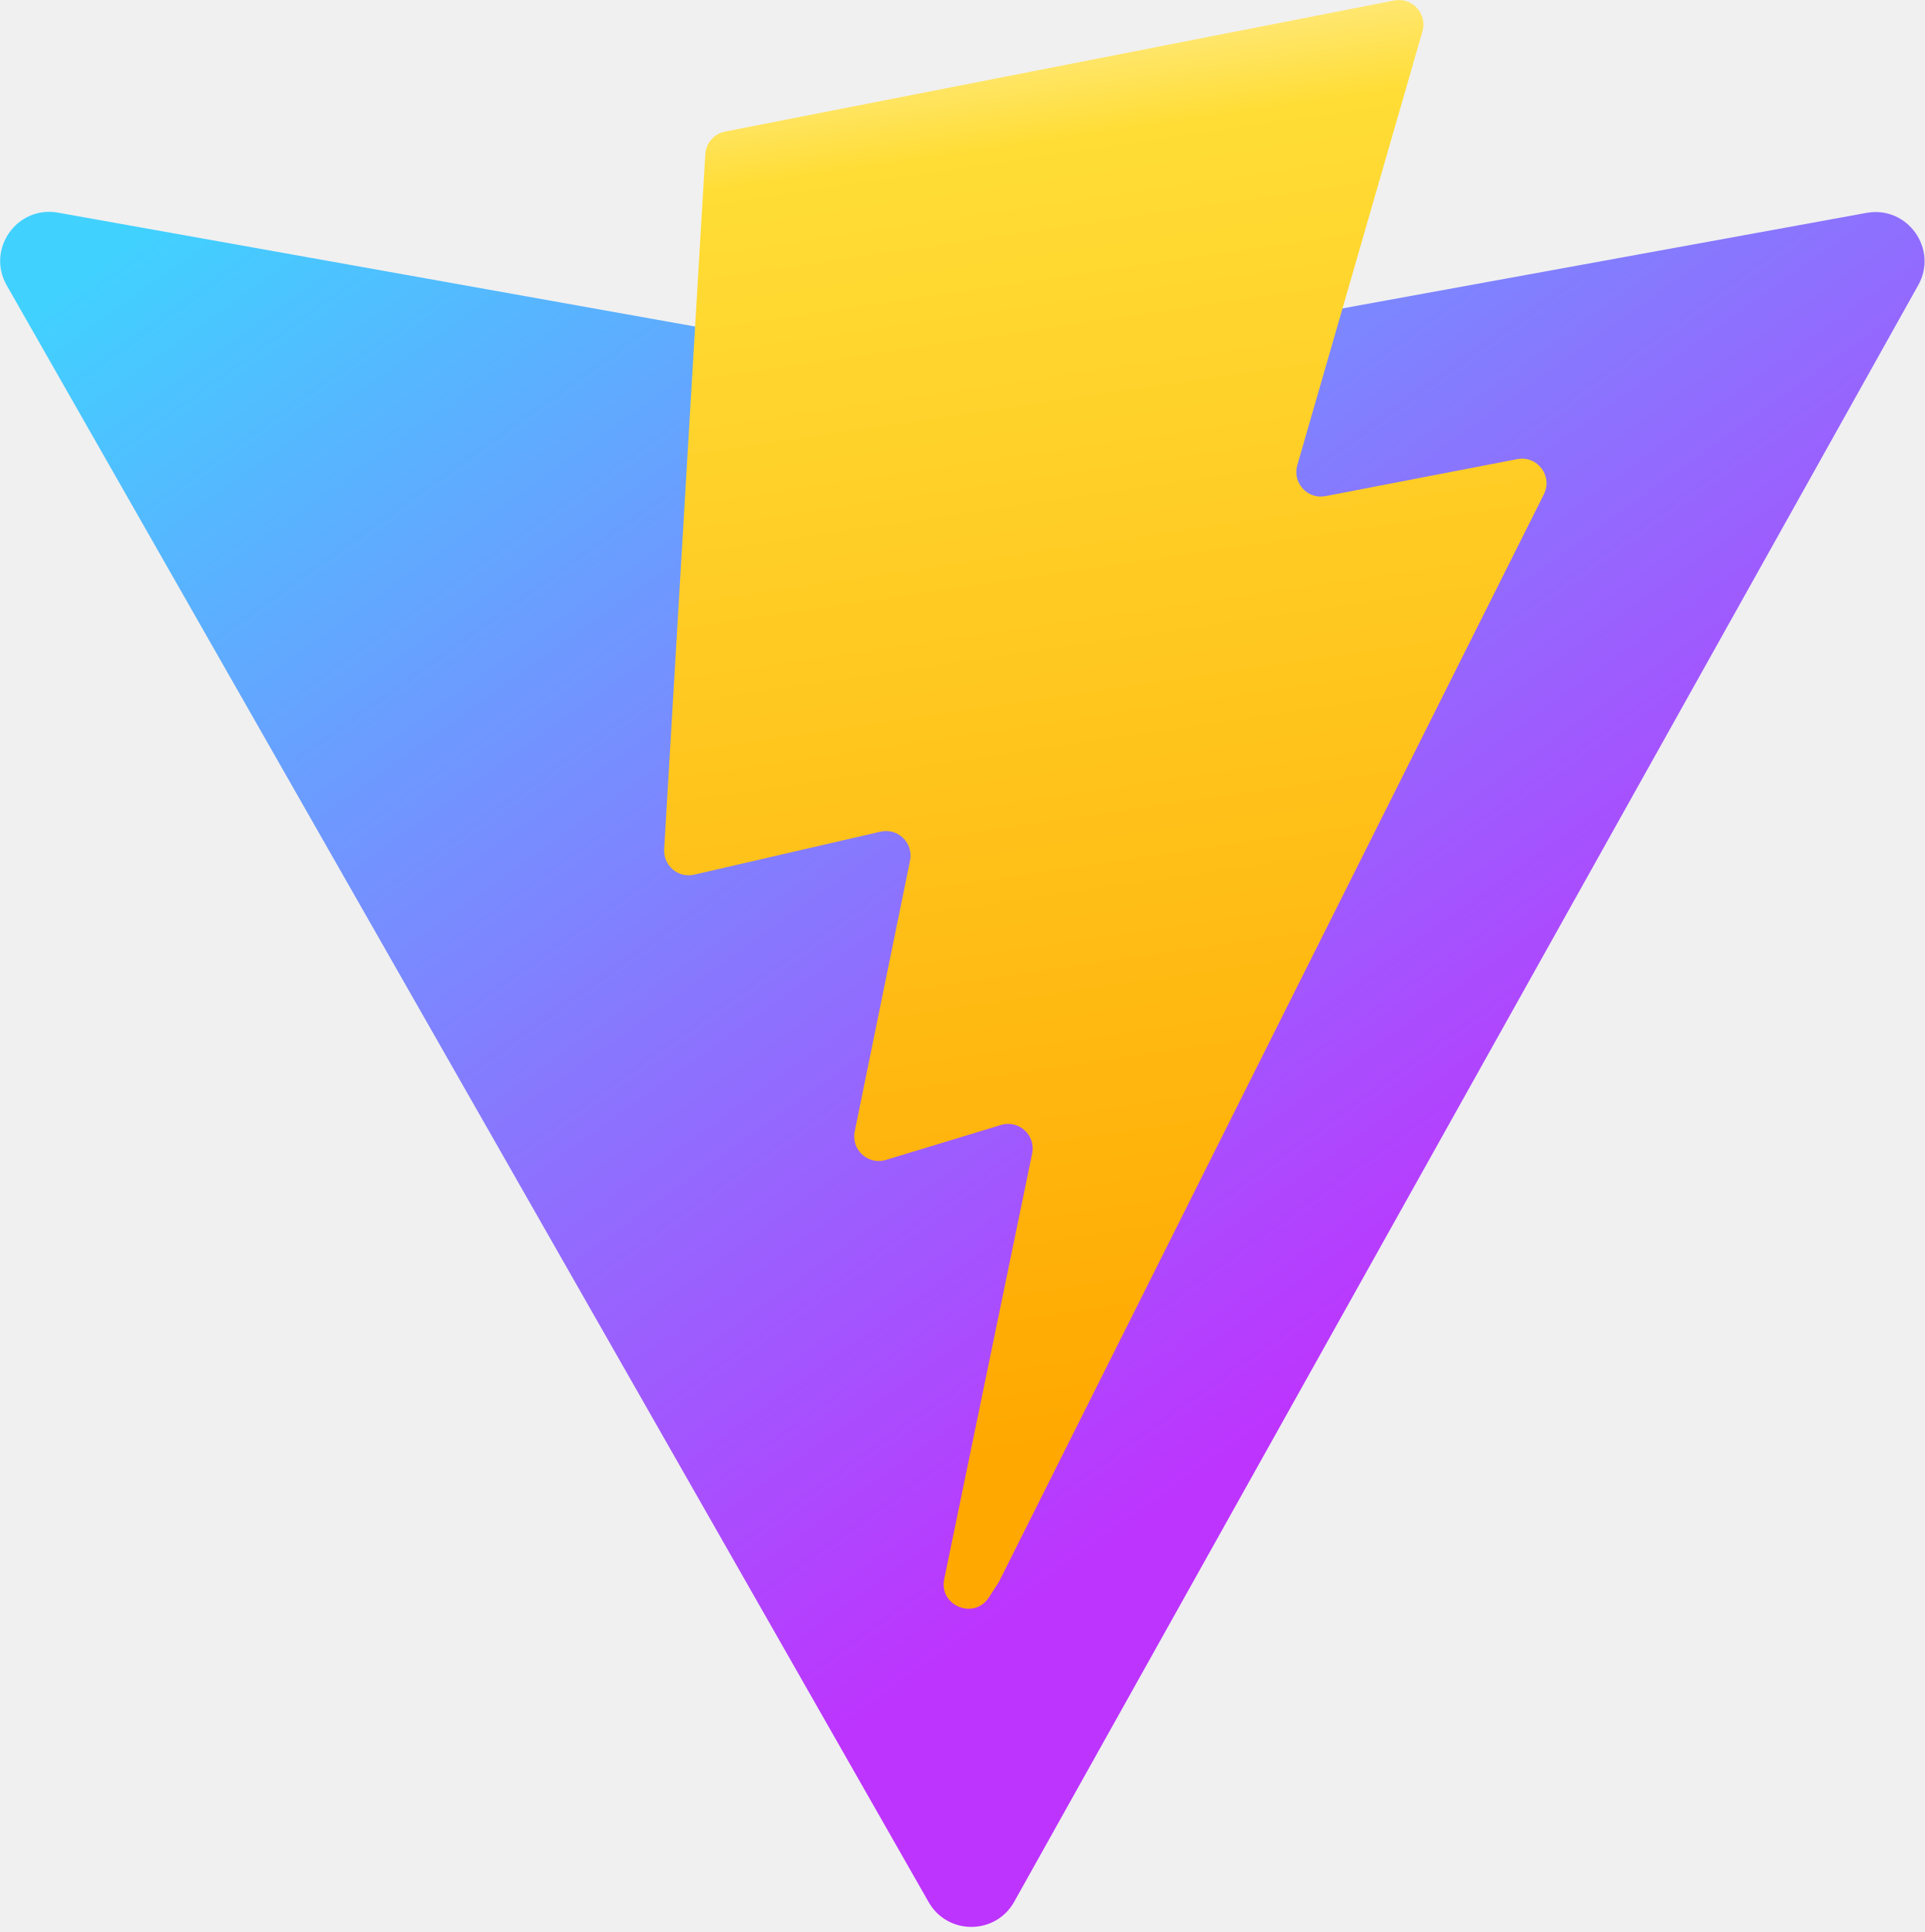
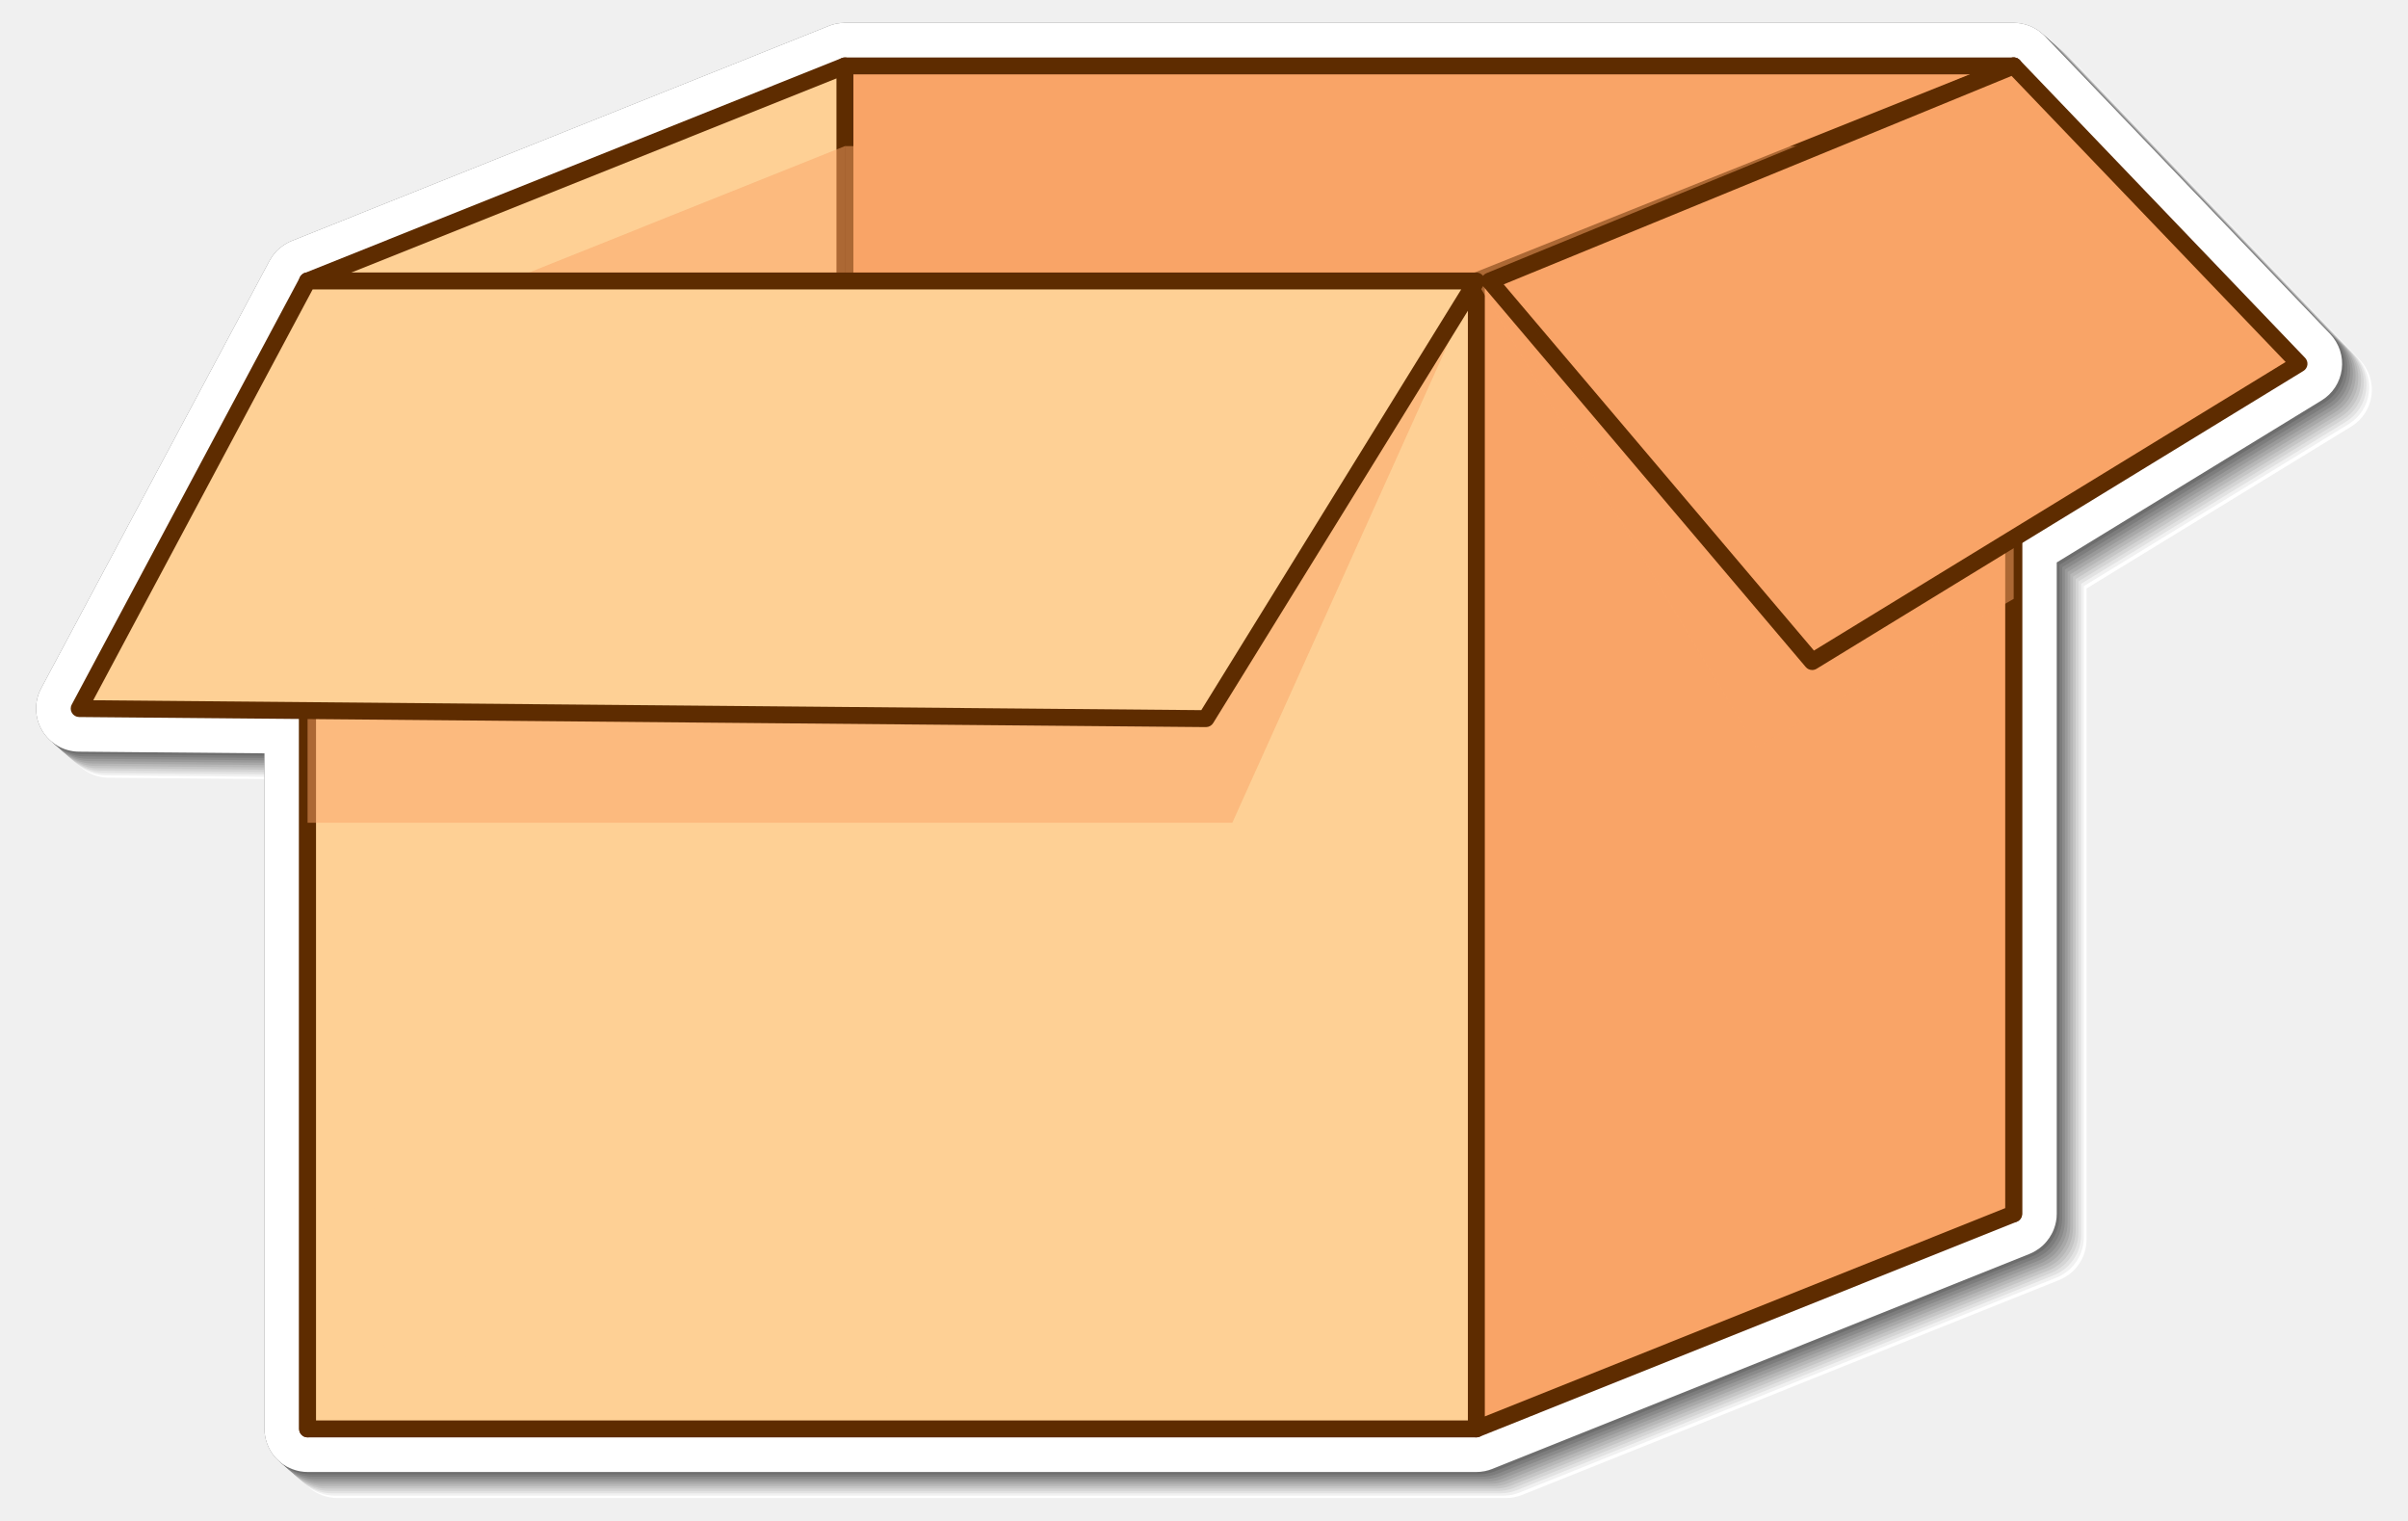
- <svg xmlns="http://www.w3.org/2000/svg" aria-hidden="true" role="img" class="iconify iconify--logos" width="31.88" height="32" preserveAspectRatio="xMidYMid meet" viewBox="0 0 256 257">
-   <defs>
-     <linearGradient id="IconifyId1813088fe1fbc01fb466" x1="-.828%" x2="57.636%" y1="7.652%" y2="78.411%">
-       <stop offset="0%" stop-color="#41D1FF" />
-       <stop offset="100%" stop-color="#BD34FE" />
-     </linearGradient>
-     <linearGradient id="IconifyId1813088fe1fbc01fb467" x1="43.376%" x2="50.316%" y1="2.242%" y2="89.03%">
-       <stop offset="0%" stop-color="#FFEA83" />
-       <stop offset="8.333%" stop-color="#FFDD35" />
-       <stop offset="100%" stop-color="#FFA800" />
-     </linearGradient>
-   </defs>
-   <path fill="url(#IconifyId1813088fe1fbc01fb466)" d="M255.153 37.938L134.897 252.976c-2.483 4.44-8.862 4.466-11.382.048L.875 37.958c-2.746-4.814 1.371-10.646 6.827-9.67l120.385 21.517a6.537 6.537 0 0 0 2.322-.004l117.867-21.483c5.438-.991 9.574 4.796 6.877 9.62Z" />
-   <path fill="url(#IconifyId1813088fe1fbc01fb467)" d="M185.432.063L96.44 17.501a3.268 3.268 0 0 0-2.634 3.014l-5.474 92.456a3.268 3.268 0 0 0 3.997 3.378l24.777-5.718c2.318-.535 4.413 1.507 3.936 3.838l-7.361 36.047c-.495 2.426 1.782 4.5 4.151 3.78l15.304-4.649c2.372-.72 4.652 1.36 4.15 3.788l-11.698 56.621c-.732 3.542 3.979 5.473 5.943 2.437l1.313-2.028l72.516-144.72c1.215-2.423-.88-5.186-3.54-4.672l-25.505 4.922c-2.396.462-4.435-1.77-3.759-4.114l16.646-57.705c.677-2.35-1.37-4.583-3.769-4.113Z" />
+ <svg xmlns="http://www.w3.org/2000/svg" version="1.1" id="Layer_1" x="0px" y="0px" viewBox="0 0 337.086 212.885" style="enable-background:new 0 0 337.086 212.885;" xml:space="preserve">
+   <g>
+     <g>
+       <path style="fill:#FFFFFF;" d="M331.98,55.325c0.229-1.807-0.358-3.601-1.63-4.941L290.408,8.696    c-0.023-0.025-0.048-0.05-0.073-0.073c-0.095-0.096-0.192-0.187-0.296-0.274c-0.149-0.135-0.34-0.294-0.583-0.46    c-0.029-0.019-0.06-0.04-0.09-0.06c-0.137-0.09-0.292-0.179-0.447-0.26c-0.071-0.038-0.145-0.074-0.22-0.11    c-0.095-0.049-0.195-0.096-0.281-0.133c-0.077-0.034-0.156-0.065-0.235-0.095c-0.154-0.058-0.31-0.108-0.438-0.144    c-0.044-0.012-0.089-0.025-0.132-0.036c-0.182-0.049-0.355-0.089-0.54-0.121c-0.032-0.005-0.065-0.01-0.098-0.016    c-0.127-0.02-0.253-0.034-0.381-0.046c-0.182-0.021-0.364-0.031-0.544-0.031H122.44c-0.195,0-0.394,0.013-0.592,0.037    c-0.545,0.052-1.072,0.174-1.569,0.365c-0.049,0.017-0.1,0.037-0.148,0.058l-75.16,30.075c-0.207,0.084-0.412,0.182-0.606,0.294    c-0.222,0.119-0.429,0.247-0.601,0.37c-0.182,0.126-0.35,0.257-0.479,0.37c-0.084,0.069-0.166,0.141-0.239,0.211    c-0.076,0.07-0.147,0.143-0.219,0.219c-0.139,0.148-0.269,0.306-0.391,0.472c-0.077,0.102-0.151,0.203-0.222,0.307    c-0.117,0.168-0.226,0.343-0.317,0.515L9.941,99.962c-1.002,1.848-0.958,4.122,0.116,5.941c1.07,1.807,3.039,2.941,5.137,2.959    l25.991,0.232v94.562c0,0.7,0.129,1.404,0.366,2.045c0.05,0.14,0.13,0.34,0.191,0.474c0.277,0.602,0.645,1.148,1.094,1.622    c0.107,0.114,0.218,0.222,0.332,0.323c0.151,0.141,0.367,0.328,0.653,0.524c0.323,0.221,0.62,0.366,0.809,0.451    c0.164,0.079,0.322,0.148,0.457,0.197c0.697,0.264,1.415,0.397,2.132,0.397h163.613c0.752,0,1.488-0.139,2.203-0.418    c0.02-0.008,0.04-0.015,0.061-0.023l75.194-30.094c0.127-0.05,0.252-0.107,0.374-0.168c0.117-0.059,0.232-0.121,0.346-0.189    c0.401-0.225,0.767-0.487,1.071-0.766c0.204-0.185,0.385-0.376,0.565-0.59c0.284-0.336,0.534-0.707,0.738-1.098    c0.126-0.237,0.233-0.472,0.301-0.658c0.264-0.696,0.398-1.413,0.398-2.133V82.376l37.055-22.668    C330.712,58.746,331.747,57.149,331.98,55.325z" />
+       <path style="fill:#F1F1F1;" d="M331.602,54.993c0.229-1.807-0.358-3.602-1.63-4.94L290.029,8.364    c-0.023-0.024-0.048-0.049-0.073-0.073c-0.096-0.095-0.192-0.187-0.296-0.273c-0.149-0.136-0.339-0.298-0.582-0.46    c-0.03-0.021-0.06-0.04-0.091-0.061c-0.137-0.09-0.292-0.178-0.447-0.259c-0.071-0.038-0.145-0.074-0.22-0.111    c-0.096-0.047-0.195-0.096-0.281-0.133c-0.076-0.033-0.156-0.066-0.235-0.095c-0.153-0.057-0.31-0.106-0.439-0.143    c-0.044-0.013-0.089-0.025-0.131-0.037c-0.183-0.048-0.357-0.085-0.541-0.12c-0.032-0.006-0.064-0.011-0.098-0.017    c-0.127-0.02-0.253-0.032-0.381-0.045c-0.182-0.019-0.364-0.031-0.544-0.031H122.062c-0.195,0-0.394,0.015-0.592,0.037    c-0.544,0.059-1.07,0.177-1.569,0.364c-0.049,0.019-0.1,0.038-0.148,0.059l-75.16,30.076c-0.207,0.083-0.41,0.185-0.606,0.293    c-0.22,0.123-0.428,0.25-0.601,0.371c-0.181,0.127-0.349,0.259-0.479,0.369c-0.083,0.071-0.165,0.143-0.239,0.211    c-0.075,0.071-0.147,0.145-0.219,0.219c-0.14,0.148-0.267,0.307-0.391,0.472c-0.076,0.103-0.15,0.204-0.222,0.308    c-0.115,0.168-0.225,0.343-0.317,0.514L9.562,99.631c-1.002,1.846-0.958,4.121,0.116,5.94c1.07,1.807,3.039,2.94,5.137,2.96    l25.991,0.231v94.563c0,0.699,0.133,1.401,0.366,2.045c0.051,0.138,0.13,0.339,0.191,0.474c0.277,0.602,0.646,1.146,1.094,1.621    c0.106,0.115,0.219,0.22,0.332,0.323c0.153,0.14,0.367,0.329,0.653,0.525c0.323,0.221,0.621,0.363,0.809,0.45    c0.165,0.077,0.322,0.147,0.457,0.197c0.699,0.26,1.415,0.398,2.132,0.398h163.613c0.752,0,1.489-0.135,2.204-0.417    c0.02-0.008,0.039-0.016,0.06-0.024l75.194-30.094c0.127-0.05,0.252-0.106,0.374-0.167c0.117-0.059,0.232-0.123,0.346-0.189    c0.398-0.232,0.766-0.489,1.071-0.767c0.203-0.185,0.385-0.376,0.565-0.589c0.284-0.338,0.533-0.709,0.738-1.099    c0.125-0.236,0.232-0.473,0.302-0.658c0.259-0.697,0.397-1.413,0.397-2.132V82.045l37.055-22.669    C330.333,58.415,331.368,56.816,331.602,54.993z" />
+       <path style="fill:#E2E2E2;" d="M331.223,54.663c0.23-1.808-0.357-3.603-1.629-4.942L289.651,8.033    c-0.023-0.025-0.049-0.049-0.073-0.072c-0.098-0.094-0.193-0.188-0.296-0.275c-0.15-0.134-0.34-0.294-0.583-0.46    c-0.029-0.019-0.059-0.04-0.09-0.06c-0.137-0.09-0.292-0.179-0.447-0.26c-0.072-0.038-0.145-0.074-0.22-0.11    c-0.096-0.048-0.195-0.096-0.281-0.133c-0.077-0.034-0.156-0.065-0.235-0.095c-0.154-0.057-0.311-0.105-0.439-0.143    c-0.044-0.013-0.089-0.026-0.132-0.037c-0.182-0.048-0.355-0.088-0.54-0.121c-0.032-0.005-0.065-0.01-0.098-0.016    c-0.127-0.02-0.254-0.032-0.381-0.046c-0.182-0.019-0.364-0.03-0.544-0.03H121.684c-0.195,0-0.394,0.015-0.592,0.036    c-0.544,0.06-1.072,0.174-1.569,0.365c-0.049,0.018-0.1,0.037-0.148,0.059l-75.16,30.075c-0.208,0.084-0.41,0.186-0.606,0.295    c-0.22,0.122-0.427,0.248-0.601,0.37c-0.18,0.127-0.349,0.258-0.478,0.369c-0.083,0.07-0.165,0.143-0.239,0.212    c-0.075,0.071-0.149,0.142-0.219,0.218c-0.14,0.148-0.268,0.307-0.392,0.473c-0.075,0.102-0.149,0.202-0.221,0.306    c-0.115,0.169-0.226,0.343-0.317,0.515L9.184,99.299c-1.002,1.848-0.957,4.122,0.117,5.942c1.069,1.806,3.039,2.94,5.137,2.959    l25.991,0.231v94.563c0,0.699,0.133,1.402,0.366,2.045c0.051,0.139,0.13,0.339,0.191,0.473c0.276,0.602,0.645,1.146,1.094,1.622    c0.106,0.114,0.219,0.22,0.332,0.323c0.153,0.139,0.367,0.328,0.653,0.525c0.322,0.22,0.621,0.364,0.809,0.451    c0.165,0.076,0.322,0.145,0.457,0.196c0.699,0.26,1.415,0.397,2.132,0.397h163.613c0.752,0,1.481-0.156,2.203-0.418    c0.021-0.008,0.04-0.015,0.061-0.022l75.194-30.095c0.127-0.05,0.253-0.106,0.374-0.167c0.118-0.059,0.232-0.124,0.346-0.19    c0.397-0.23,0.766-0.487,1.071-0.766c0.203-0.186,0.385-0.376,0.565-0.589c0.285-0.336,0.533-0.708,0.739-1.099    c0.125-0.237,0.232-0.472,0.301-0.658c0.259-0.698,0.398-1.413,0.398-2.133V81.713l37.055-22.668    C329.955,58.083,330.99,56.486,331.223,54.663z" />
+       <path style="fill:#D4D4D4;" d="M330.844,54.33c0.23-1.807-0.358-3.601-1.629-4.94L289.272,7.702    c-0.023-0.025-0.048-0.05-0.073-0.074c-0.096-0.095-0.193-0.187-0.297-0.273c-0.15-0.136-0.339-0.296-0.582-0.46    c-0.029-0.02-0.06-0.04-0.09-0.06c-0.137-0.09-0.292-0.178-0.447-0.259c-0.072-0.038-0.145-0.074-0.22-0.111    c-0.096-0.047-0.195-0.096-0.281-0.133c-0.077-0.034-0.156-0.065-0.235-0.095c-0.154-0.057-0.311-0.106-0.439-0.142    c-0.044-0.013-0.089-0.025-0.132-0.037c-0.182-0.047-0.355-0.088-0.54-0.12c-0.032-0.006-0.065-0.011-0.098-0.017    c-0.127-0.02-0.253-0.032-0.381-0.045c-0.182-0.019-0.364-0.031-0.544-0.031H121.305c-0.195,0-0.394,0.015-0.592,0.037    c-0.544,0.06-1.071,0.176-1.57,0.364c-0.048,0.019-0.099,0.038-0.147,0.059L43.835,36.38c-0.207,0.083-0.41,0.185-0.606,0.293    c-0.22,0.123-0.428,0.25-0.601,0.371c-0.181,0.128-0.349,0.259-0.479,0.369c-0.083,0.071-0.165,0.143-0.239,0.211    c-0.075,0.071-0.148,0.145-0.219,0.219c-0.14,0.148-0.267,0.309-0.391,0.472c-0.077,0.103-0.15,0.204-0.222,0.308    c-0.116,0.169-0.226,0.343-0.317,0.514L8.805,98.968c-1.001,1.847-0.957,4.121,0.116,5.94c1.071,1.807,3.04,2.941,5.138,2.96    L40.05,108.1v94.563c0,0.699,0.134,1.402,0.366,2.045c0.051,0.139,0.13,0.339,0.191,0.474c0.277,0.602,0.645,1.146,1.093,1.621    c0.107,0.115,0.22,0.22,0.333,0.323c0.153,0.14,0.367,0.33,0.653,0.526c0.323,0.221,0.621,0.362,0.808,0.449    c0.166,0.078,0.323,0.148,0.458,0.198c0.698,0.262,1.415,0.396,2.132,0.396h163.613c0.752,0,1.489-0.135,2.203-0.417    c0.02-0.008,0.04-0.016,0.061-0.023l75.194-30.095c0.127-0.05,0.252-0.106,0.374-0.167c0.117-0.058,0.231-0.122,0.346-0.189    c0.397-0.232,0.766-0.489,1.071-0.767c0.203-0.185,0.385-0.375,0.564-0.589c0.284-0.338,0.535-0.708,0.739-1.098    c0.126-0.237,0.232-0.474,0.301-0.659c0.258-0.697,0.397-1.413,0.397-2.132V81.382l37.055-22.669    C329.576,57.753,330.611,56.154,330.844,54.33z" />
+       <path style="fill:#C5C5C5;" d="M330.465,54c0.231-1.807-0.358-3.602-1.629-4.941L288.894,7.371    c-0.022-0.025-0.048-0.05-0.073-0.073c-0.096-0.095-0.193-0.187-0.295-0.275c-0.15-0.134-0.342-0.292-0.584-0.459    c-0.028-0.019-0.059-0.04-0.09-0.06c-0.138-0.087-0.292-0.179-0.446-0.26c-0.072-0.038-0.147-0.075-0.221-0.11    c-0.095-0.047-0.195-0.096-0.281-0.133c-0.077-0.034-0.156-0.065-0.235-0.095c-0.154-0.057-0.311-0.108-0.439-0.144    c-0.044-0.012-0.088-0.025-0.132-0.036c-0.182-0.048-0.355-0.089-0.539-0.121c-0.032-0.005-0.066-0.01-0.099-0.016    c-0.127-0.021-0.252-0.033-0.381-0.047c-0.182-0.019-0.364-0.03-0.543-0.03h-163.61c-0.194,0-0.393,0.016-0.591,0.037    c-0.545,0.06-1.069,0.184-1.569,0.365c-0.05,0.017-0.101,0.037-0.149,0.059L43.457,36.049c-0.207,0.084-0.41,0.185-0.607,0.294    c-0.22,0.122-0.428,0.248-0.601,0.369c-0.181,0.128-0.349,0.26-0.479,0.37c-0.083,0.071-0.166,0.142-0.239,0.212    c-0.075,0.071-0.148,0.143-0.219,0.218c-0.14,0.147-0.268,0.308-0.39,0.472c-0.076,0.104-0.151,0.204-0.223,0.308    c-0.115,0.169-0.226,0.342-0.317,0.515L8.426,98.637c-1,1.848-0.957,4.121,0.118,5.941c1.07,1.806,3.039,2.94,5.137,2.959    l25.99,0.232v94.563c0,0.7,0.135,1.402,0.366,2.044c0.051,0.141,0.13,0.341,0.191,0.475c0.275,0.602,0.648,1.145,1.095,1.622    c0.106,0.113,0.219,0.22,0.331,0.323c0.152,0.139,0.366,0.328,0.653,0.524c0.323,0.221,0.621,0.363,0.81,0.451    c0.164,0.076,0.321,0.146,0.456,0.197c0.699,0.258,1.416,0.397,2.132,0.397h163.613c0.753,0,1.49-0.133,2.203-0.418    c0.021-0.009,0.04-0.016,0.061-0.023l75.193-30.095c0.127-0.049,0.252-0.105,0.375-0.167c0.116-0.058,0.23-0.123,0.345-0.189    c0.398-0.23,0.768-0.488,1.072-0.766c0.203-0.184,0.384-0.376,0.564-0.591c0.284-0.335,0.535-0.706,0.739-1.097    c0.125-0.237,0.231-0.473,0.3-0.658c0.256-0.699,0.397-1.413,0.397-2.133V81.05l37.055-22.667    C329.197,57.421,330.232,55.824,330.465,54z" />
+       <path style="fill:#B7B7B7;" d="M330.087,53.668c0.23-1.807-0.357-3.602-1.629-4.94L288.516,7.04    c-0.023-0.025-0.048-0.05-0.073-0.074c-0.096-0.094-0.192-0.185-0.296-0.273c-0.15-0.136-0.341-0.296-0.583-0.46    c-0.029-0.02-0.06-0.04-0.09-0.061c-0.137-0.089-0.292-0.178-0.447-0.259c-0.072-0.038-0.145-0.074-0.22-0.111    c-0.096-0.047-0.195-0.095-0.281-0.133c-0.077-0.033-0.156-0.066-0.235-0.095c-0.154-0.057-0.311-0.106-0.438-0.142    c-0.044-0.013-0.089-0.025-0.132-0.036c-0.183-0.047-0.354-0.089-0.54-0.121c-0.032-0.006-0.064-0.011-0.097-0.016    c-0.128-0.018-0.254-0.033-0.382-0.046c-0.181-0.02-0.364-0.031-0.544-0.031H120.548c-0.195,0-0.394,0.015-0.592,0.037    c-0.544,0.059-1.072,0.173-1.569,0.364c-0.049,0.019-0.1,0.038-0.148,0.059l-75.16,30.076c-0.207,0.083-0.41,0.185-0.606,0.293    c-0.22,0.123-0.428,0.25-0.601,0.372c-0.181,0.127-0.349,0.257-0.479,0.368c-0.083,0.072-0.165,0.142-0.239,0.211    c-0.075,0.071-0.147,0.145-0.219,0.219c-0.14,0.148-0.267,0.309-0.391,0.473c-0.076,0.102-0.15,0.203-0.222,0.307    c-0.115,0.168-0.227,0.343-0.317,0.514L8.048,98.306c-1.001,1.847-0.957,4.121,0.117,5.94c1.07,1.807,3.039,2.94,5.137,2.96    l25.991,0.231v94.564c0,0.699,0.134,1.401,0.366,2.045c0.051,0.139,0.13,0.339,0.191,0.475c0.275,0.602,0.647,1.144,1.094,1.62    c0.107,0.115,0.22,0.221,0.332,0.323c0.153,0.14,0.367,0.329,0.653,0.525c0.323,0.221,0.621,0.363,0.809,0.45    c0.165,0.077,0.322,0.147,0.457,0.197c0.699,0.26,1.415,0.397,2.132,0.397H208.94c0.752,0,1.487-0.141,2.203-0.417    c0.02-0.008,0.041-0.015,0.061-0.024l75.194-30.093c0.127-0.051,0.252-0.107,0.374-0.168c0.117-0.059,0.231-0.123,0.346-0.189    c0.398-0.231,0.766-0.488,1.071-0.767c0.203-0.185,0.385-0.375,0.564-0.589c0.284-0.338,0.534-0.709,0.739-1.099    c0.125-0.236,0.232-0.473,0.301-0.657c0.259-0.699,0.397-1.414,0.397-2.133V80.72l37.055-22.669    C328.819,57.09,329.854,55.492,330.087,53.668z" />
+       <path style="fill:#A8A8A8;" d="M329.708,53.337c0.23-1.807-0.357-3.601-1.629-4.941L288.137,6.708    c-0.023-0.025-0.048-0.049-0.072-0.073c-0.094-0.097-0.194-0.187-0.297-0.274c-0.15-0.135-0.34-0.294-0.583-0.46    c-0.029-0.02-0.06-0.04-0.09-0.06c-0.137-0.09-0.292-0.178-0.447-0.26c-0.072-0.038-0.145-0.073-0.22-0.109    c-0.096-0.048-0.195-0.097-0.28-0.134c-0.078-0.033-0.157-0.065-0.236-0.095c-0.154-0.057-0.311-0.107-0.438-0.144    c-0.043-0.012-0.089-0.024-0.132-0.036c-0.182-0.05-0.355-0.089-0.54-0.121c-0.032-0.005-0.065-0.011-0.098-0.016    c-0.127-0.02-0.253-0.032-0.38-0.046c-0.183-0.019-0.364-0.031-0.545-0.031H120.169c-0.195,0-0.394,0.017-0.592,0.038    c-0.544,0.061-1.07,0.177-1.569,0.364c-0.049,0.017-0.1,0.037-0.148,0.059l-75.16,30.075c-0.207,0.084-0.41,0.185-0.606,0.294    c-0.219,0.122-0.428,0.249-0.601,0.37c-0.181,0.128-0.349,0.259-0.479,0.369c-0.083,0.071-0.165,0.143-0.239,0.212    c-0.075,0.071-0.147,0.143-0.219,0.219c-0.14,0.147-0.267,0.307-0.391,0.472c-0.076,0.103-0.15,0.203-0.222,0.307    c-0.115,0.169-0.227,0.344-0.317,0.515L7.669,97.974c-1.001,1.848-0.957,4.122,0.117,5.941c1.07,1.808,3.039,2.94,5.137,2.959    l25.991,0.233v94.562c0,0.7,0.134,1.402,0.366,2.045c0.051,0.14,0.13,0.34,0.191,0.474c0.277,0.602,0.646,1.145,1.094,1.622    c0.106,0.114,0.22,0.22,0.332,0.323c0.153,0.14,0.367,0.328,0.653,0.524c0.324,0.221,0.622,0.364,0.809,0.451    c0.165,0.076,0.322,0.146,0.457,0.197c0.699,0.259,1.415,0.397,2.132,0.397h163.613c0.752,0,1.487-0.142,2.203-0.418    c0.021-0.008,0.04-0.015,0.061-0.023l75.195-30.094c0.127-0.05,0.252-0.107,0.373-0.168c0.118-0.059,0.232-0.123,0.347-0.189    c0.397-0.23,0.766-0.487,1.07-0.765c0.204-0.186,0.384-0.377,0.564-0.591c0.284-0.337,0.533-0.708,0.739-1.098    c0.126-0.238,0.231-0.473,0.301-0.658c0.258-0.698,0.398-1.413,0.398-2.133V80.388l37.055-22.668    C328.441,56.758,329.476,55.161,329.708,53.337z" />
+       <path style="fill:#9A9A9A;" d="M329.33,53.005c0.23-1.807-0.357-3.602-1.629-4.94L287.759,6.377    c-0.023-0.025-0.048-0.05-0.073-0.074c-0.097-0.094-0.193-0.187-0.297-0.273c-0.15-0.136-0.341-0.295-0.582-0.46    c-0.03-0.021-0.061-0.04-0.09-0.061c-0.137-0.09-0.292-0.178-0.448-0.259c-0.072-0.038-0.144-0.074-0.219-0.111    c-0.096-0.047-0.195-0.095-0.281-0.132c-0.078-0.034-0.156-0.065-0.236-0.095c-0.154-0.057-0.31-0.109-0.438-0.143    c-0.044-0.013-0.09-0.024-0.132-0.036c-0.183-0.047-0.356-0.089-0.541-0.121c-0.032-0.006-0.065-0.012-0.097-0.017    c-0.127-0.02-0.254-0.032-0.382-0.045c-0.181-0.019-0.363-0.031-0.543-0.031H119.791c-0.195,0-0.394,0.015-0.592,0.037    c-0.544,0.06-1.071,0.176-1.57,0.364c-0.048,0.018-0.099,0.038-0.147,0.059l-75.16,30.076c-0.208,0.083-0.411,0.185-0.606,0.293    c-0.221,0.124-0.428,0.25-0.602,0.371c-0.18,0.127-0.347,0.258-0.478,0.37c-0.084,0.072-0.165,0.141-0.239,0.21    c-0.075,0.071-0.147,0.145-0.219,0.219c-0.14,0.148-0.268,0.308-0.392,0.472c-0.076,0.103-0.149,0.204-0.222,0.309    c-0.115,0.167-0.226,0.342-0.316,0.513L7.29,97.643c-1.001,1.847-0.956,4.121,0.117,5.94c1.07,1.807,3.039,2.94,5.138,2.96    l25.991,0.231v94.564c0,0.699,0.134,1.401,0.366,2.045c0.051,0.139,0.13,0.339,0.191,0.475c0.276,0.601,0.644,1.145,1.093,1.621    c0.107,0.114,0.22,0.219,0.333,0.322c0.153,0.14,0.366,0.329,0.653,0.525c0.322,0.221,0.621,0.363,0.808,0.45    c0.166,0.078,0.323,0.147,0.458,0.197c0.698,0.26,1.415,0.397,2.132,0.397h163.613c0.752,0,1.496-0.12,2.203-0.416    c0.02-0.008,0.04-0.017,0.06-0.025l75.195-30.094c0.127-0.05,0.252-0.106,0.373-0.167c0.117-0.059,0.232-0.123,0.346-0.189    c0.398-0.232,0.766-0.489,1.071-0.767c0.204-0.185,0.385-0.376,0.564-0.589c0.285-0.338,0.534-0.709,0.739-1.099    c0.125-0.236,0.232-0.472,0.302-0.657c0.26-0.698,0.397-1.414,0.397-2.133v-91.18l37.055-22.668    C328.061,56.427,329.098,54.829,329.33,53.005z" />
+       <path style="fill:#8B8B8B;" d="M328.951,52.674c0.23-1.807-0.357-3.602-1.629-4.941L287.38,6.046    c-0.023-0.026-0.048-0.051-0.073-0.074c-0.096-0.094-0.193-0.186-0.296-0.273c-0.15-0.136-0.342-0.292-0.583-0.46    c-0.029-0.02-0.06-0.04-0.09-0.06c-0.136-0.091-0.293-0.177-0.447-0.259c-0.072-0.038-0.145-0.074-0.22-0.111    c-0.095-0.048-0.195-0.094-0.281-0.132c-0.078-0.034-0.156-0.066-0.236-0.096c-0.153-0.057-0.309-0.109-0.438-0.144    c-0.044-0.012-0.089-0.024-0.132-0.035c-0.183-0.047-0.356-0.093-0.54-0.122c-0.032-0.005-0.066-0.01-0.098-0.015    c-0.127-0.02-0.253-0.032-0.381-0.046c-0.182-0.019-0.364-0.032-0.544-0.032H119.412c-0.195,0-0.394,0.016-0.592,0.037    c-0.544,0.058-1.072,0.175-1.569,0.365c-0.049,0.018-0.1,0.038-0.148,0.06l-75.16,30.074c-0.207,0.084-0.411,0.185-0.606,0.294    c-0.22,0.123-0.428,0.25-0.6,0.371c-0.181,0.128-0.349,0.257-0.479,0.368c-0.083,0.072-0.165,0.143-0.239,0.212    c-0.075,0.071-0.147,0.144-0.219,0.22c-0.139,0.147-0.267,0.308-0.391,0.472c-0.076,0.102-0.15,0.202-0.222,0.306    c-0.115,0.169-0.227,0.344-0.317,0.515L6.912,97.311c-1.001,1.849-0.957,4.122,0.117,5.941c1.07,1.808,3.038,2.94,5.137,2.959    l25.991,0.232v94.563c0,0.7,0.134,1.402,0.366,2.046c0.051,0.14,0.13,0.339,0.192,0.474c0.276,0.602,0.646,1.145,1.094,1.621    c0.106,0.114,0.22,0.221,0.332,0.323c0.154,0.139,0.366,0.328,0.653,0.525c0.324,0.221,0.622,0.364,0.809,0.451    c0.166,0.076,0.322,0.146,0.457,0.197c0.699,0.26,1.415,0.398,2.132,0.398h163.613c0.752,0,1.481-0.156,2.203-0.418    c0.021-0.008,0.04-0.014,0.06-0.023l75.195-30.093c0.127-0.051,0.252-0.108,0.374-0.169c0.117-0.059,0.232-0.123,0.346-0.189    c0.398-0.23,0.766-0.487,1.071-0.766c0.203-0.186,0.385-0.376,0.564-0.589c0.285-0.337,0.534-0.709,0.739-1.099    c0.125-0.237,0.232-0.472,0.301-0.657c0.258-0.699,0.397-1.413,0.397-2.134V79.726l37.055-22.669    C327.684,56.095,328.719,54.499,328.951,52.674z" />
+       <path style="fill:#7D7D7D;" d="M328.572,52.343c0.23-1.808-0.357-3.602-1.629-4.94L287.001,5.715    c-0.023-0.026-0.048-0.051-0.073-0.074c-0.096-0.095-0.193-0.187-0.295-0.273c-0.151-0.136-0.344-0.291-0.584-0.461    c-0.028-0.02-0.06-0.039-0.09-0.06c-0.137-0.09-0.292-0.18-0.447-0.26c-0.072-0.037-0.145-0.073-0.22-0.11    c-0.096-0.047-0.195-0.096-0.281-0.133c-0.078-0.034-0.156-0.064-0.236-0.095c-0.153-0.058-0.31-0.107-0.438-0.142    c-0.044-0.013-0.088-0.025-0.132-0.037c-0.182-0.047-0.355-0.092-0.539-0.121c-0.033-0.006-0.066-0.011-0.099-0.016    c-0.127-0.019-0.253-0.032-0.381-0.045c-0.182-0.02-0.364-0.031-0.544-0.031H119.033c-0.195,0-0.394,0.015-0.592,0.037    c-0.544,0.059-1.07,0.177-1.569,0.364c-0.049,0.018-0.1,0.037-0.149,0.058l-75.16,30.077c-0.207,0.083-0.41,0.184-0.606,0.292    c-0.221,0.123-0.428,0.25-0.601,0.372c-0.181,0.128-0.348,0.257-0.479,0.369c-0.083,0.071-0.165,0.142-0.239,0.211    c-0.075,0.07-0.147,0.145-0.219,0.219c-0.14,0.148-0.267,0.308-0.391,0.472c-0.076,0.102-0.15,0.204-0.222,0.308    c-0.115,0.168-0.226,0.343-0.317,0.514L6.533,96.98c-1.001,1.847-0.957,4.121,0.117,5.94c1.07,1.807,3.038,2.939,5.137,2.96    l25.991,0.231v94.563c0,0.699,0.134,1.401,0.366,2.046c0.051,0.139,0.13,0.339,0.191,0.474c0.276,0.601,0.647,1.144,1.095,1.621    c0.106,0.114,0.218,0.22,0.331,0.323c0.153,0.14,0.366,0.328,0.653,0.524c0.324,0.221,0.622,0.363,0.809,0.45    c0.166,0.077,0.322,0.148,0.457,0.198c0.698,0.262,1.415,0.398,2.132,0.398h163.613c0.752,0,1.485-0.146,2.203-0.417    c0.021-0.008,0.04-0.016,0.06-0.025l75.195-30.093c0.127-0.05,0.252-0.106,0.374-0.167c0.117-0.059,0.231-0.123,0.346-0.189    c0.399-0.232,0.767-0.488,1.071-0.767c0.204-0.185,0.385-0.375,0.564-0.589c0.285-0.338,0.535-0.708,0.74-1.099    c0.125-0.237,0.23-0.473,0.3-0.658c0.258-0.698,0.397-1.413,0.397-2.132v-91.18l37.055-22.669    C327.305,55.765,328.34,54.167,328.572,52.343z" />
+       <path style="fill:#6E6E6E;" d="M328.194,52.012c0.23-1.807-0.357-3.602-1.629-4.941L286.622,5.383    c-0.022-0.025-0.048-0.049-0.073-0.073c-0.096-0.094-0.192-0.187-0.295-0.274c-0.151-0.135-0.341-0.296-0.583-0.461    c-0.029-0.02-0.06-0.039-0.091-0.059c-0.137-0.089-0.292-0.178-0.447-0.26c-0.072-0.038-0.146-0.074-0.22-0.11    c-0.095-0.048-0.194-0.096-0.281-0.134c-0.077-0.033-0.156-0.065-0.235-0.095c-0.153-0.058-0.31-0.105-0.438-0.143    c-0.045-0.013-0.089-0.025-0.132-0.036c-0.183-0.049-0.355-0.092-0.54-0.122c-0.032-0.005-0.065-0.009-0.098-0.015    c-0.128-0.021-0.254-0.032-0.381-0.046c-0.182-0.019-0.365-0.031-0.544-0.031H118.655c-0.195,0-0.394,0.016-0.592,0.037    c-0.544,0.06-1.071,0.177-1.57,0.365c-0.048,0.018-0.1,0.037-0.147,0.059l-75.16,30.075c-0.207,0.084-0.411,0.184-0.607,0.293    c-0.22,0.122-0.427,0.25-0.6,0.371c-0.181,0.128-0.349,0.257-0.479,0.368c-0.083,0.072-0.165,0.144-0.239,0.213    c-0.075,0.07-0.147,0.143-0.219,0.219c-0.139,0.149-0.268,0.307-0.392,0.472c-0.076,0.103-0.149,0.202-0.221,0.306    c-0.115,0.169-0.228,0.344-0.317,0.516L6.155,96.648c-1.001,1.848-0.957,4.121,0.116,5.941c1.071,1.807,3.039,2.94,5.137,2.959    l25.992,0.233v94.562c0,0.701,0.134,1.403,0.366,2.046c0.051,0.14,0.129,0.339,0.191,0.474c0.277,0.601,0.647,1.145,1.094,1.622    c0.106,0.113,0.219,0.22,0.332,0.323c0.153,0.139,0.366,0.328,0.652,0.524c0.323,0.221,0.623,0.363,0.809,0.45    c0.167,0.077,0.323,0.146,0.458,0.197c0.698,0.262,1.414,0.397,2.131,0.397h163.613c0.753,0,1.481-0.156,2.204-0.418    c0.02-0.008,0.04-0.014,0.06-0.023l75.195-30.094c0.126-0.05,0.251-0.107,0.374-0.168c0.116-0.058,0.23-0.122,0.346-0.189    c0.398-0.229,0.767-0.487,1.071-0.766c0.203-0.184,0.385-0.376,0.564-0.59c0.284-0.337,0.534-0.707,0.739-1.098    c0.126-0.238,0.231-0.472,0.3-0.658c0.26-0.698,0.398-1.414,0.398-2.134V79.063l37.054-22.668    C326.927,55.433,327.962,53.836,328.194,52.012z" />
+       <path style="fill:#606060;" d="M327.815,51.68c0.23-1.807-0.357-3.602-1.629-4.94L286.244,5.052    c-0.023-0.025-0.049-0.051-0.073-0.074c-0.095-0.096-0.193-0.187-0.296-0.273c-0.15-0.136-0.341-0.295-0.583-0.461    c-0.029-0.019-0.06-0.039-0.09-0.06c-0.137-0.09-0.292-0.179-0.447-0.259c-0.072-0.038-0.145-0.075-0.22-0.111    c-0.095-0.048-0.195-0.096-0.281-0.133c-0.078-0.034-0.156-0.065-0.236-0.095c-0.153-0.058-0.31-0.106-0.438-0.143    c-0.044-0.013-0.089-0.025-0.132-0.037c-0.182-0.048-0.355-0.088-0.54-0.12c-0.032-0.006-0.065-0.011-0.098-0.017    c-0.127-0.019-0.253-0.034-0.381-0.045c-0.182-0.022-0.364-0.031-0.544-0.031H118.276c-0.195,0-0.394,0.012-0.592,0.037    c-0.545,0.051-1.072,0.173-1.569,0.364c-0.049,0.018-0.1,0.038-0.148,0.059l-75.16,30.076c-0.207,0.083-0.412,0.182-0.606,0.293    c-0.222,0.12-0.429,0.248-0.601,0.371c-0.182,0.126-0.35,0.257-0.478,0.369c-0.084,0.07-0.166,0.141-0.239,0.211    c-0.076,0.07-0.147,0.144-0.219,0.219c-0.139,0.149-0.269,0.307-0.391,0.472c-0.077,0.101-0.151,0.203-0.222,0.308    c-0.117,0.167-0.227,0.343-0.317,0.514L5.776,96.317c-1.001,1.847-0.957,4.121,0.117,5.94c1.07,1.807,3.038,2.941,5.137,2.96    l25.991,0.231v94.563c0,0.7,0.129,1.404,0.366,2.046c0.05,0.139,0.13,0.339,0.191,0.474c0.276,0.602,0.644,1.146,1.094,1.621    c0.106,0.115,0.218,0.222,0.332,0.323c0.151,0.142,0.366,0.329,0.653,0.525c0.323,0.221,0.62,0.366,0.809,0.45    c0.164,0.08,0.322,0.148,0.457,0.197c0.697,0.265,1.414,0.397,2.132,0.397h163.613c0.752,0,1.488-0.138,2.203-0.417    c0.02-0.008,0.04-0.016,0.059-0.024l75.195-30.094c0.127-0.05,0.252-0.107,0.374-0.167c0.116-0.059,0.232-0.121,0.346-0.189    c0.401-0.226,0.767-0.488,1.071-0.767c0.204-0.184,0.385-0.375,0.564-0.589c0.285-0.337,0.534-0.708,0.739-1.099    c0.126-0.236,0.233-0.472,0.3-0.658c0.265-0.696,0.398-1.413,0.398-2.132V78.73l37.055-22.668    C326.548,55.102,327.583,53.504,327.815,51.68z" />
+     </g>
+     <path style="fill:#FFFFFF;" d="M327.815,51.68c0.23-1.807-0.357-3.602-1.629-4.94L286.244,5.052   c-0.023-0.025-0.049-0.051-0.073-0.074c-0.095-0.096-0.193-0.187-0.296-0.273c-0.15-0.136-0.341-0.295-0.583-0.461   c-0.029-0.019-0.06-0.039-0.09-0.06c-0.137-0.09-0.292-0.179-0.447-0.259c-0.072-0.038-0.145-0.075-0.22-0.111   c-0.095-0.048-0.195-0.096-0.281-0.133c-0.078-0.034-0.156-0.065-0.236-0.095c-0.153-0.058-0.31-0.106-0.438-0.143   c-0.044-0.013-0.089-0.025-0.132-0.037c-0.182-0.048-0.355-0.088-0.54-0.12c-0.032-0.006-0.065-0.011-0.098-0.017   c-0.127-0.019-0.253-0.034-0.381-0.045c-0.182-0.022-0.364-0.031-0.544-0.031H118.276c-0.195,0-0.394,0.012-0.592,0.037   c-0.545,0.051-1.072,0.173-1.569,0.364c-0.049,0.018-0.1,0.038-0.148,0.059l-75.16,30.076c-0.207,0.083-0.412,0.182-0.606,0.293   c-0.222,0.12-0.429,0.248-0.601,0.371c-0.182,0.126-0.35,0.257-0.478,0.369c-0.084,0.07-0.166,0.141-0.239,0.211   c-0.076,0.07-0.147,0.144-0.219,0.219c-0.139,0.149-0.269,0.307-0.391,0.472c-0.077,0.101-0.151,0.203-0.222,0.308   c-0.117,0.167-0.227,0.343-0.317,0.514L5.776,96.317c-1.001,1.847-0.957,4.121,0.117,5.94c1.07,1.807,3.038,2.941,5.137,2.96   l25.991,0.231v94.563c0,0.7,0.129,1.404,0.366,2.046c0.05,0.139,0.13,0.339,0.191,0.474c0.276,0.602,0.644,1.146,1.094,1.621   c0.106,0.115,0.218,0.222,0.332,0.323c0.151,0.142,0.366,0.329,0.653,0.525c0.323,0.221,0.62,0.366,0.809,0.45   c0.164,0.08,0.322,0.148,0.457,0.197c0.697,0.265,1.414,0.397,2.132,0.397h163.613c0.752,0,1.488-0.138,2.203-0.417   c0.02-0.008,0.04-0.016,0.059-0.024l75.195-30.094c0.127-0.05,0.252-0.107,0.374-0.167c0.116-0.059,0.232-0.121,0.346-0.189   c0.401-0.226,0.767-0.488,1.071-0.767c0.204-0.184,0.385-0.375,0.564-0.589c0.285-0.337,0.534-0.708,0.739-1.099   c0.126-0.236,0.233-0.472,0.3-0.658c0.265-0.696,0.398-1.413,0.398-2.132V78.73l37.055-22.668   C326.548,55.102,327.583,53.504,327.815,51.68z" />
+     <g>
+       <g>
+         <g>
+           <rect x="118.276" y="9.226" style="fill:#F9A467;" width="163.609" height="160.685" />
+           <path style="fill:#5E2C00;" d="M281.886,171.094H118.276c-0.65,0-1.183-0.528-1.183-1.184V9.226      c0-0.652,0.532-1.183,1.183-1.183h163.609c0.657,0,1.184,0.53,1.184,1.183V169.91      C283.069,170.565,282.543,171.094,281.886,171.094z M119.462,168.728h161.239V10.409H119.462V168.728z" />
+         </g>
+         <g>
+           <polygon style="fill:#FED095;" points="43.056,200.012 118.276,169.91 118.276,9.226 43.056,39.329     " />
+           <path style="fill:#5E2C00;" d="M43.056,201.196c-0.235,0-0.468-0.07-0.665-0.203c-0.324-0.224-0.519-0.587-0.519-0.981V39.329      c0-0.484,0.294-0.921,0.745-1.101l75.222-30.101c0.364-0.147,0.777-0.1,1.104,0.118c0.326,0.222,0.52,0.587,0.52,0.979V169.91      c0,0.483-0.294,0.917-0.744,1.099l-75.223,30.102C43.351,201.168,43.203,201.196,43.056,201.196z M44.239,40.131v158.133      l72.854-29.157V10.976L44.239,40.131z" />
+         </g>
+         <g>
+           <rect x="43.056" y="39.329" style="fill:#FED095;" width="163.613" height="160.683" />
+           <path style="fill:#5E2C00;" d="M206.669,201.196H43.056c-0.657,0-1.185-0.53-1.185-1.185V39.329      c0-0.657,0.527-1.184,1.185-1.184h163.613c0.651,0,1.184,0.526,1.184,1.184v160.683      C207.854,200.666,207.32,201.196,206.669,201.196z M44.239,198.828h161.246V40.514H44.239V198.828z" />
+         </g>
+         <polygon style="fill:#FED095;" points="201.961,196.486 47.286,196.486 47.286,103.181 53.871,189.376    " />
+         <polygon style="opacity:0.5;fill:#F9A467;" points="172.505,115.168 43.056,115.168 43.056,39.329 206.669,39.329    " />
+         <g>
+           <polygon style="fill:#F9A467;" points="206.669,200.012 281.886,169.91 281.886,9.226 206.669,39.329     " />
+           <path style="fill:#5E2C00;" d="M206.669,201.196c-0.234,0-0.468-0.07-0.665-0.203c-0.324-0.224-0.519-0.587-0.519-0.981V39.329      c0-0.484,0.293-0.921,0.744-1.101l75.219-30.101c0.359-0.147,0.776-0.1,1.104,0.118c0.324,0.222,0.517,0.587,0.517,0.979V169.91      c0,0.483-0.293,0.917-0.744,1.099l-75.217,30.102C206.967,201.168,206.816,201.196,206.669,201.196z M207.854,40.131v158.133      l72.848-29.157V10.976L207.854,40.131z" />
+         </g>
+         <polygon style="opacity:0.5;fill:#F9A467;" points="245.844,104.619 281.886,83.826 281.886,9.226 206.669,39.329    " />
+       </g>
+       <rect x="118.276" y="20.452" style="opacity:0.5;fill:#F9A467;" width="163.609" height="18.877" />
+       <polygon style="opacity:0.5;fill:#F9A467;" points="118.276,49.977 118.276,20.452 44.497,49.977   " />
+       <g>
+         <polygon style="fill:#F9A467;" points="208.541,39.329 253.678,92.6 321.83,50.912 281.886,9.226    " />
+         <path style="fill:#5E2C00;" d="M253.682,93.784c-0.341,0-0.674-0.145-0.903-0.415l-45.138-53.276     c-0.246-0.288-0.337-0.676-0.248-1.044c0.091-0.369,0.349-0.673,0.701-0.814l73.345-30.103c0.447-0.188,0.967-0.075,1.304,0.275     l39.942,41.687c0.246,0.26,0.365,0.616,0.32,0.973c-0.046,0.356-0.252,0.67-0.56,0.857L254.3,93.611     C254.107,93.728,253.893,93.784,253.682,93.784z M210.498,39.805l43.43,51.259l66.03-40.394L281.59,10.627L210.498,39.805z" />
+       </g>
+       <g>
+         <polygon style="fill:#FED095;" points="43.056,39.329 11.083,99.184 168.82,100.593 206.669,39.329    " />
+         <path style="fill:#5E2C00;" d="M168.82,101.777c-0.006,0-0.01,0-0.012,0l-157.734-1.41c-0.413-0.004-0.796-0.224-1.008-0.581     c-0.211-0.356-0.222-0.796-0.025-1.16l31.971-59.855c0.204-0.385,0.604-0.625,1.044-0.625h163.613c0.427,0,0.824,0.23,1.03,0.604     c0.213,0.375,0.201,0.835-0.024,1.201l-37.849,61.263C169.612,101.564,169.23,101.777,168.82,101.777z M13.05,98.019     l155.115,1.385l36.382-58.89H43.764L13.05,98.019z" />
+       </g>
+       <polygon style="fill:#FED095;" points="45.501,42.931 18.372,93.72 49.288,47.883 189.364,42.931   " />
+     </g>
+   </g>
</svg>
